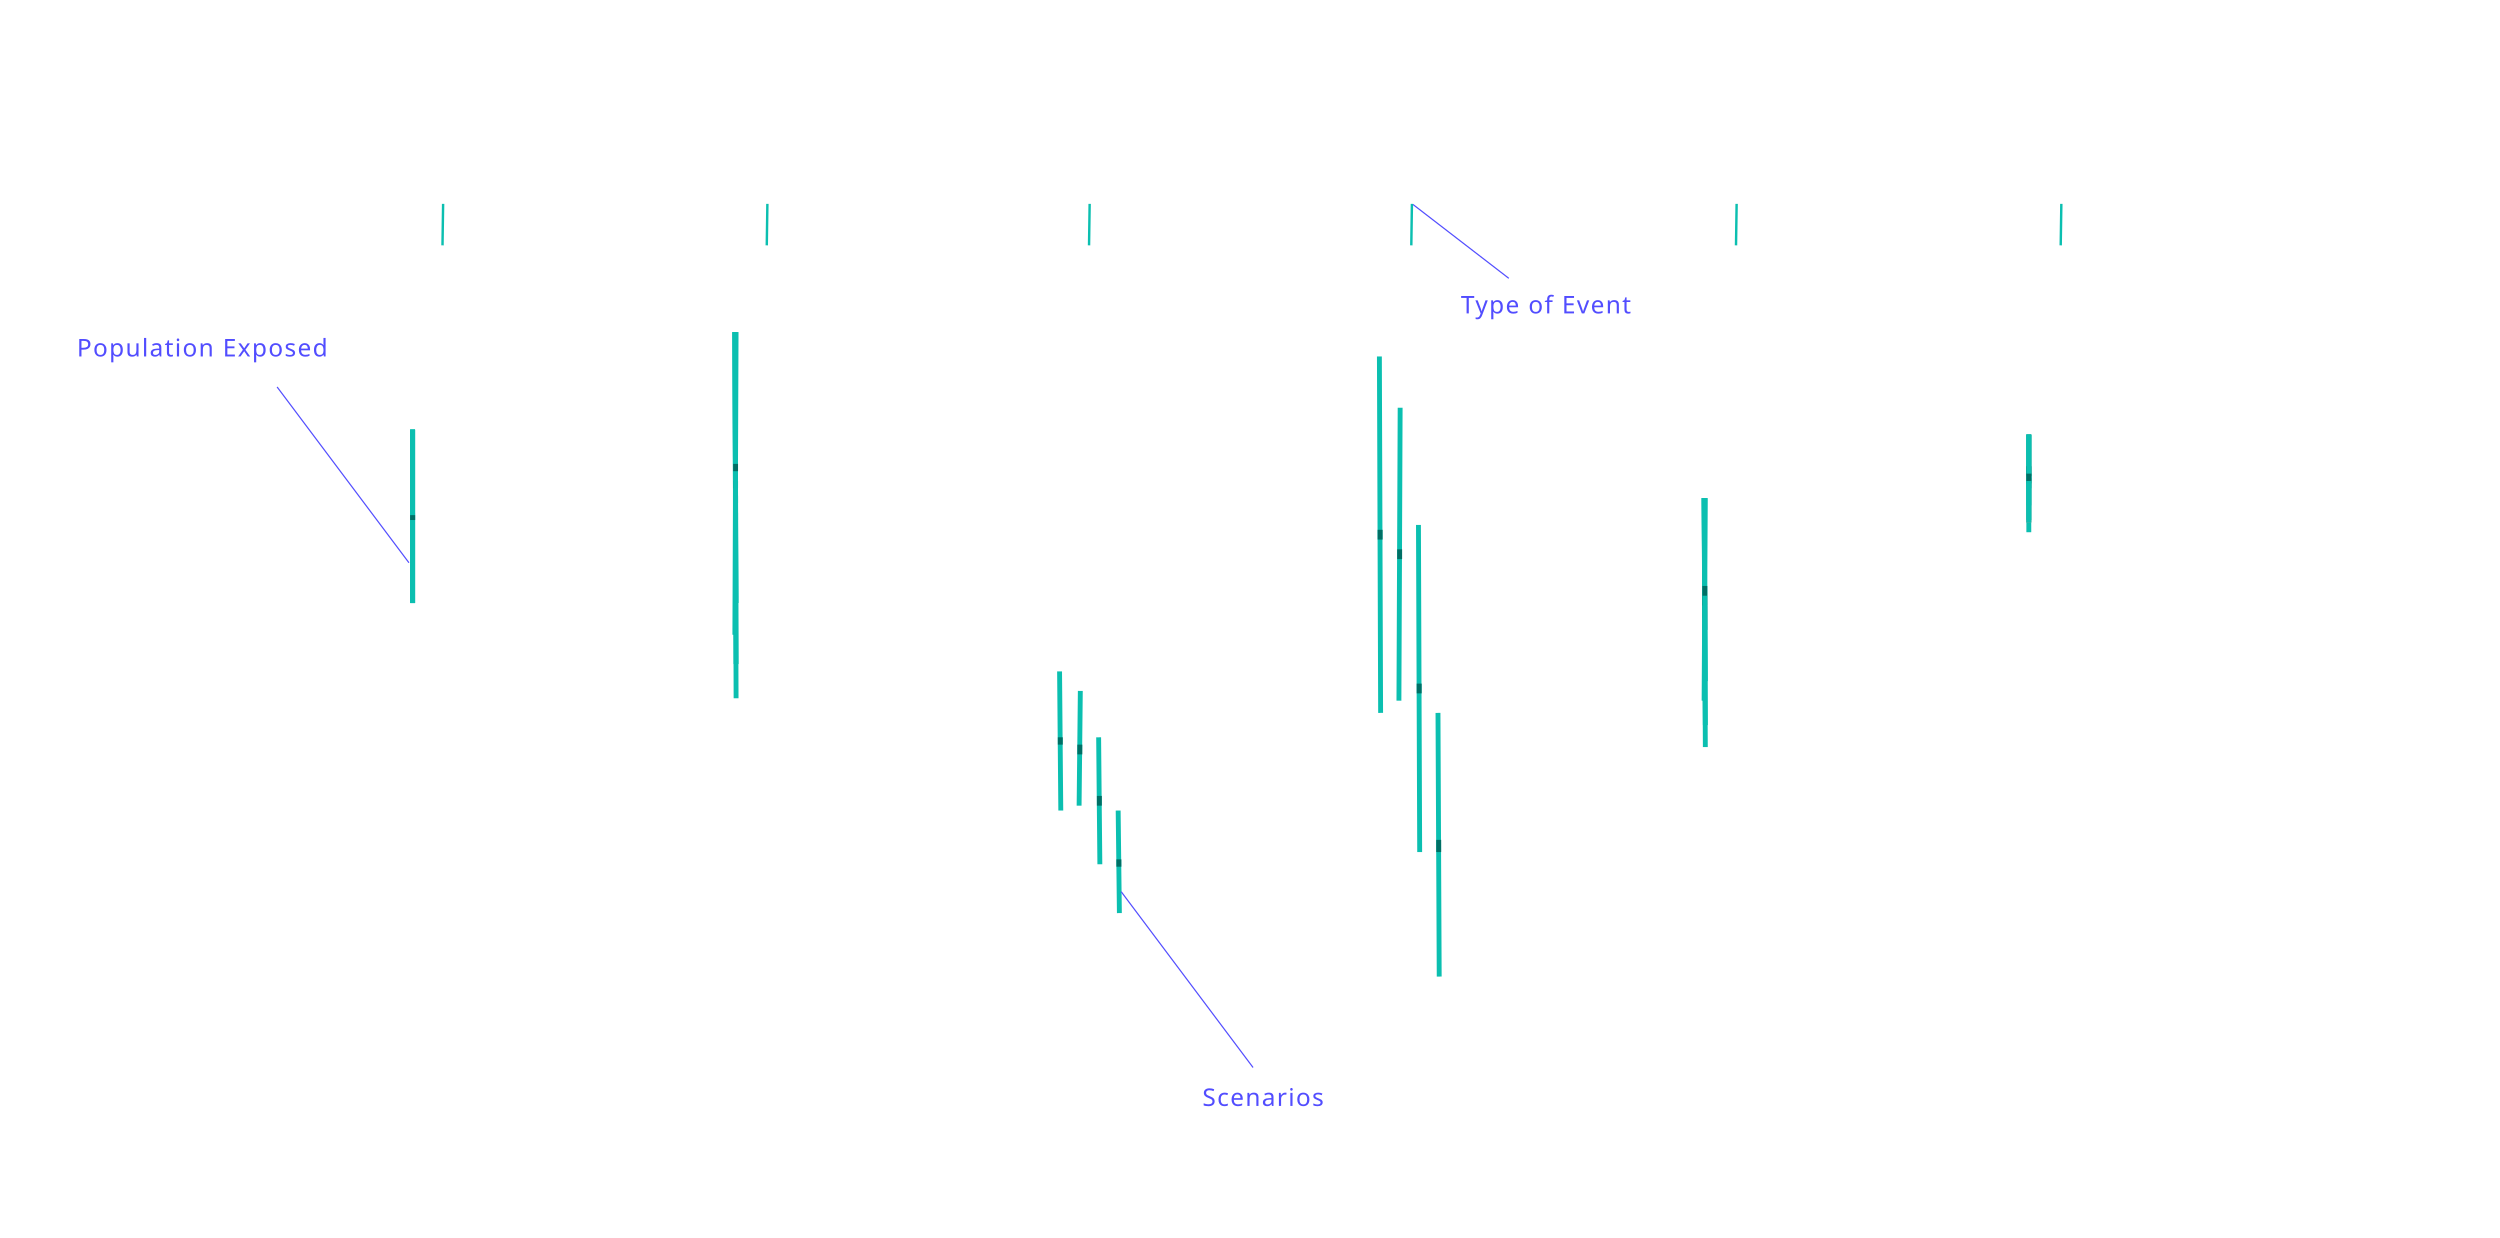
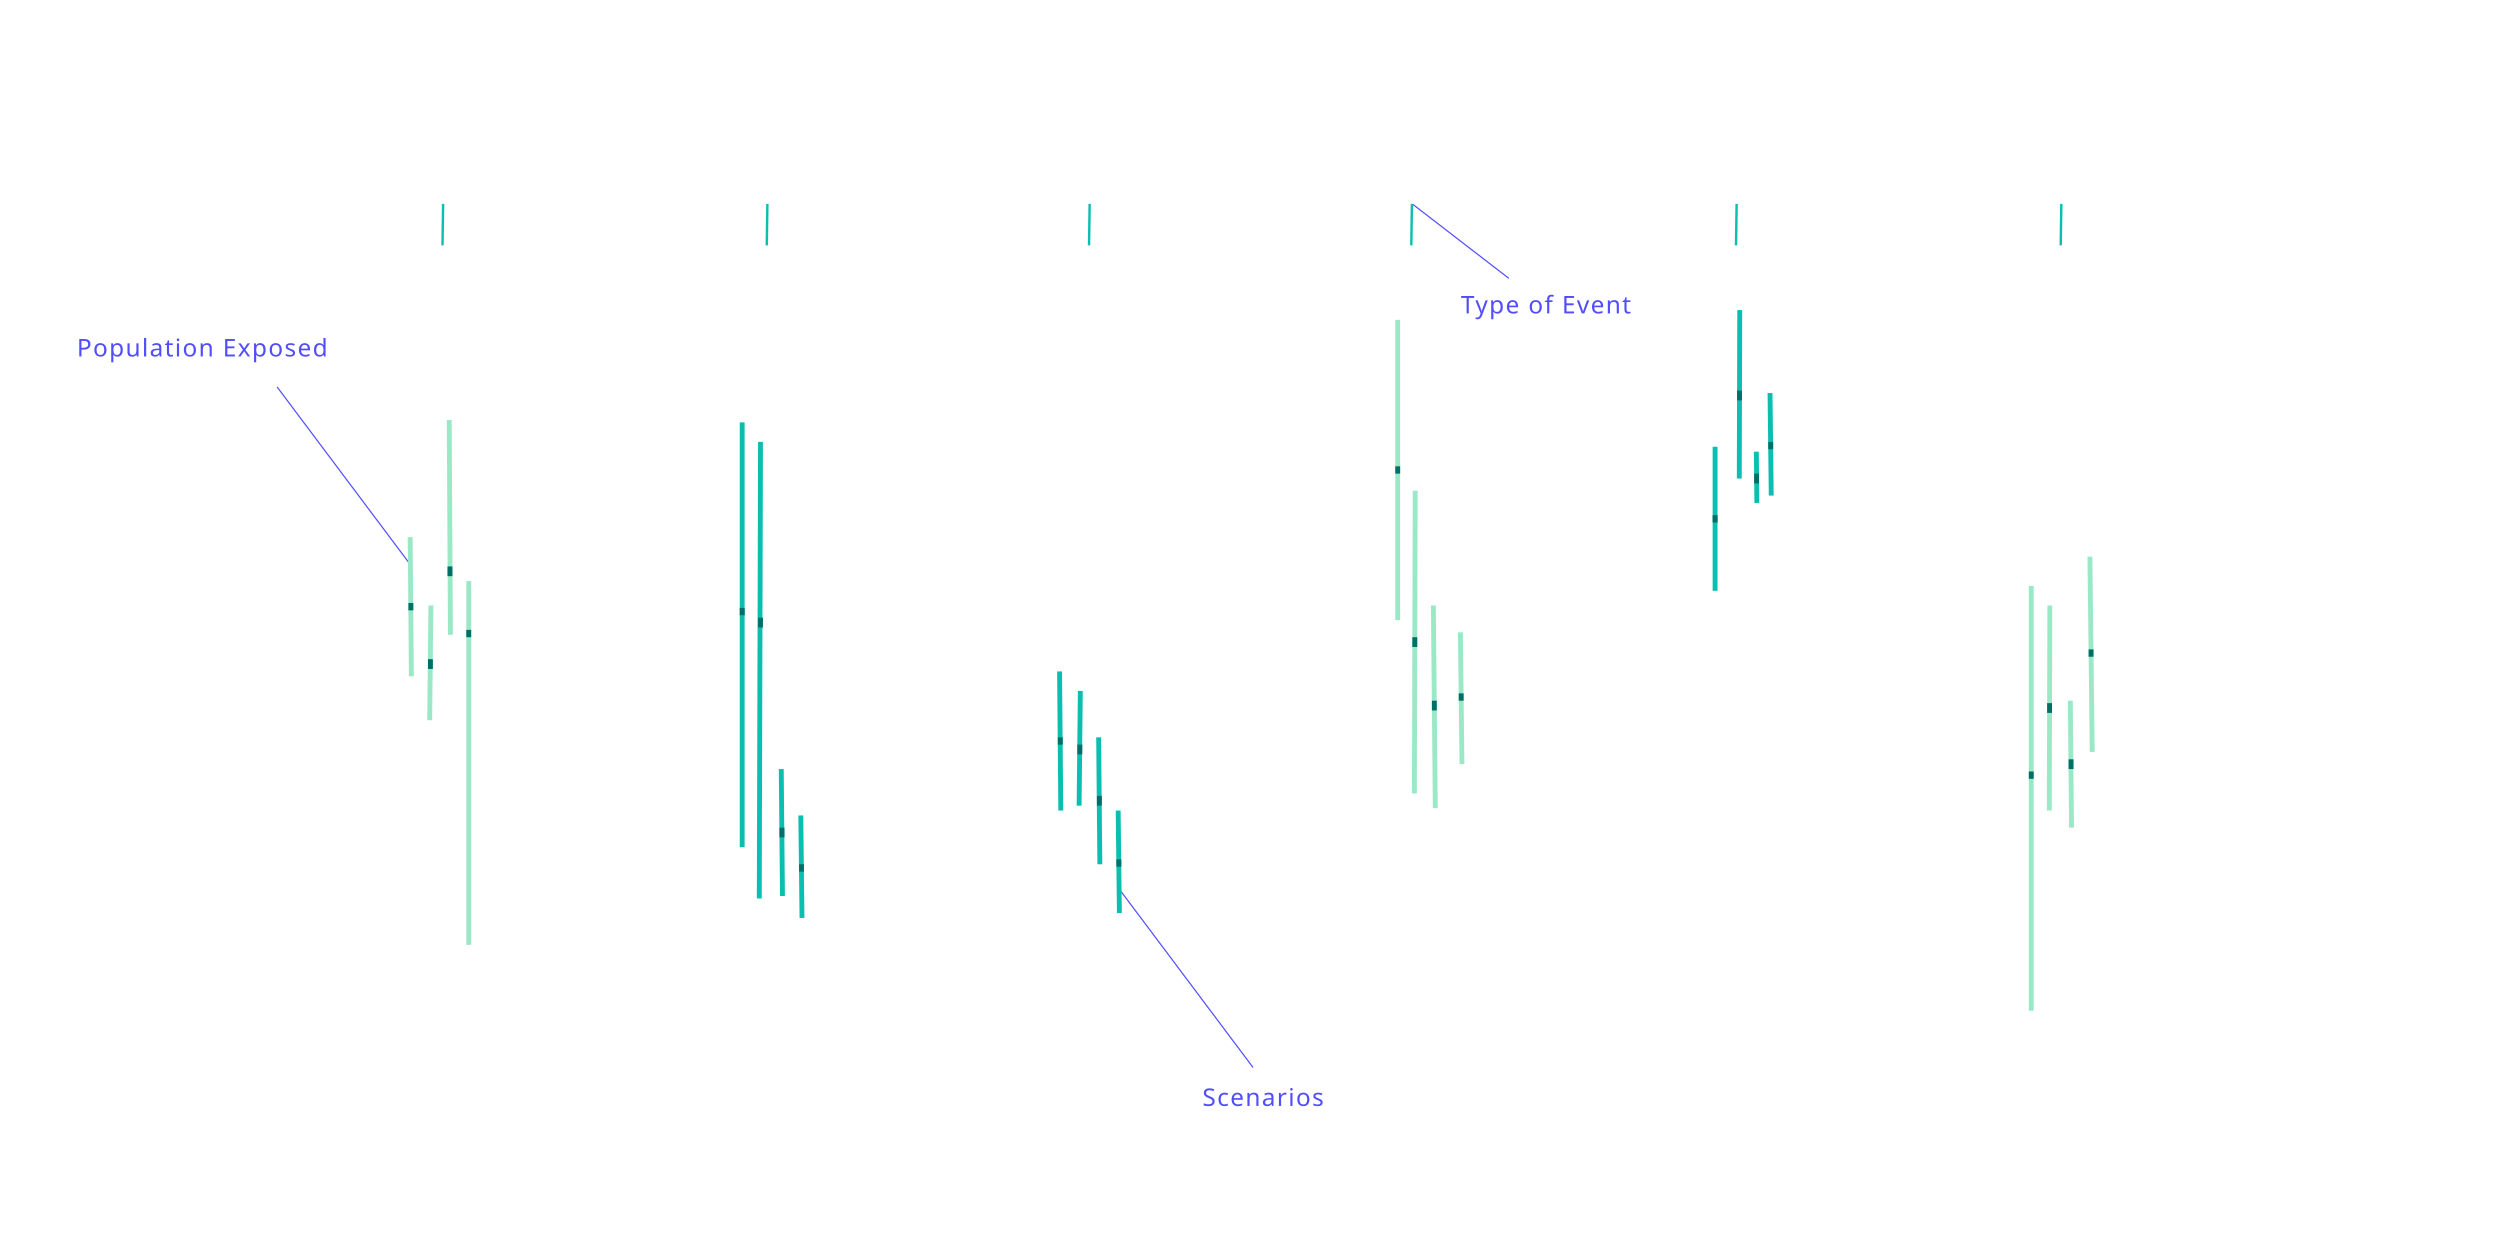
<svg xmlns="http://www.w3.org/2000/svg" width="1024px" height="507px" viewBox="0 0 1024 507" version="1.1">
  <g id="land-affected" stroke="none" stroke-width="1" fill="none" fill-rule="evenodd">
-     <g id="slices" transform="translate(168, 136)">
-       <g id="slices1" transform="translate(0, 40)" fill-rule="nonzero">
-         <polygon id="Path-2" fill="#0BBFB0" points="2 0 2 71 0 71 0 0" />
-         <polygon id="Path-2" fill="#006F65" points="2 34 2 37 0 37 0 34" />
-         <polygon id="Path-2-Copy-2" fill="#0BBFB0" points="2 0 2 71 0 71 0 0" />
-         <polygon id="Path-2-Copy-2" fill="#0BBFB0" points="2 0 2 71 0 71 0 0" />
-         <polygon id="Path-2-Copy-2" fill="#006F65" points="2 35 2 37 0 37 0 35" />
-         <polygon id="Path-2-Copy" fill="#0BBFB0" points="2 0 2 71 0 71 0 0" />
-         <polygon id="Path-2-Copy" fill="#006F65" points="2 35 2 37 0 37 0 35" />
-         <polygon id="Path-2-Copy-3" fill="#0BBFB0" points="2 0 2 71 0 71 0 0" />
-         <polygon id="Path-2-Copy-3" fill="#006F65" points="2 35 2 37 0 37 0 35" />
-       </g>
-       <g id="slices2" transform="translate(132, 0)" fill-rule="nonzero">
-         <polygon id="Path-2-Copy-4" fill="#0BBFB0" points="2 -9.9475983e-14 2.5 150 0.5 150.007 0 0.007" />
-         <polygon id="Path-2-Copy-4" fill="#006F65" points="2.3 74.003 2.3 77.003 0.3 77.003 0.3 74.003" />
-         <polygon id="Path-2-Copy-5" fill="#0BBFB0" points="2 -5.68434189e-14 2.5 136 0.5 136.007 0 0.007" />
-         <polygon id="Path-2-Copy-5" fill="#006F65" points="2.3 67.004 2.3 70.004 0.3 70.004 0.3 67.004" />
-         <polygon id="Path-2-Copy-6" fill="#0BBFB0" points="0.5 -7.10542736e-14 2.5 0.008 2 124.008 0 124" />
-         <polygon id="Path-2-Copy-6" fill="#006F65" points="2.3 61.004 2.3 64.004 0.3 64.004 0.3 61.004" />
-         <polygon id="Path-2-Copy-7" fill="#0BBFB0" points="2 0 2.5 111 0.5 111.009 0 0.009" />
-         <polygon id="Path-2-Copy-7" fill="#006F65" points="2.3 54.005 2.3 57.005 0.3 57.005 0.3 54.005" />
-       </g>
-       <g id="slices3" transform="translate(265, 139)" stroke-width="2">
-         <line x1="1" y1="0" x2="1.5" y2="57" id="Path-2-Copy-8" stroke="#0BBFB0" />
-         <line x1="17" y1="27" x2="17.5" y2="79" id="Path-2-Copy-9" stroke="#0BBFB0" />
-         <line x1="9.5" y1="8" x2="9" y2="55" id="Path-2-Copy-10" stroke="#0BBFB0" />
-         <line x1="25" y1="57" x2="25.5" y2="99" id="Path-2-Copy-11" stroke="#0BBFB0" />
-         <line x1="1.3" y1="27" x2="1.3" y2="30" id="Path-2-Copy-8" stroke="#006F65" />
-         <line x1="17.3" y1="51" x2="17.3" y2="55" id="Path-2-Copy-9" stroke="#006F65" />
-         <line x1="9.3" y1="30" x2="9.3" y2="34" id="Path-2-Copy-10" stroke="#006F65" />
-         <line x1="25.3" y1="77" x2="25.3" y2="80" id="Path-2-Copy-11" stroke="#006F65" />
-       </g>
-       <g id="slices4" transform="translate(396, 10)" fill-rule="nonzero">
-         <polygon id="Path-2-Copy-12" fill="#0BBFB0" points="2 -1.13686838e-13 2.5 146 0.5 146.007 0 0.007" />
-         <polygon id="Path-2-Copy-13" fill="#0BBFB0" points="18 69 18.5 203 16.5 203.007 16 69.007" />
-         <polygon id="Path-2-Copy-14" fill="#0BBFB0" points="8.5 20.999 10.5 21.008 10 141.008 8 140.999" />
-         <polygon id="Path-2-Copy-15" fill="#0BBFB0" points="26 145.999 26.5 253.999 24.5 254.008 24 146.008" />
-         <polygon id="Path-2-Copy-12" fill="#006F65" points="2.3 71.003 2.3 75.003 0.3 75.003 0.3 71.003" />
-         <polygon id="Path-2-Copy-13" fill="#006F65" points="18.3 134.003 18.3 138.003 16.3 138.003 16.3 134.003" />
-         <polygon id="Path-2-Copy-14" fill="#006F65" points="10.3 79.003 10.3 83.003 8.3 83.003 8.3 79.003" />
-         <polygon id="Path-2-Copy-15" fill="#006F65" points="26.3 198.003 26.3 203.003 24.3 203.003 24.3 198.003" />
-       </g>
-       <g id="slices5" transform="translate(529, 68)" fill-rule="nonzero">
-         <polygon id="Path-2-Copy-16" fill="#0BBFB0" points="2 -1.42108547e-14 2.5 102 0.5 102.01 0 0.01" />
-         <polygon id="Path-2-Copy-16" fill="#006F65" points="2.3 49.005 2.3 54.005 0.3 54.005 0.3 49.005" />
-         <polygon id="Path-2-Copy-17" fill="#0BBFB0" points="2 -5.68434189e-14 2.5 93 0.5 93.011 0 0.011" />
-         <polygon id="Path-2-Copy-17" fill="#006F65" points="2.3 44.005 2.3 49.005 0.3 49.005 0.3 44.005" />
-         <polygon id="Path-2-Copy-18" fill="#0BBFB0" points="0.5 -5.68434189e-14 2.5 0.012 2 83.012 0 83" />
-         <polygon id="Path-2-Copy-18" fill="#006F65" points="2.3 40.006 2.3 44.006 0.3 44.006 0.3 40.006" />
-         <polygon id="Path-2-Copy-19" fill="#0BBFB0" points="2 -5.68434189e-14 2.5 75 0.5 75.013 0 0.013" />
-         <polygon id="Path-2-Copy-19" fill="#006F65" points="2.3 36.007 2.3 40.007 0.3 40.007 0.3 36.007" />
-       </g>
-       <g id="slices6" transform="translate(662, 42)" fill-rule="nonzero">
-         <polygon id="Path-2-Copy-20" fill="#0BBFB0" points="2 0 2 40 0 40 0 0" />
-         <polygon id="Path-2-Copy-20" fill="#006F65" points="2 18 2 22 0 22 0 18" />
-         <polygon id="Path-2-Copy-21" fill="#979797" points="2 0 2 36 0 36 0 0" />
-         <polygon id="Path-2-Copy-21" fill="#0BBFB0" points="2 0 2 36 0 36 0 0" />
-         <polygon id="Path-2-Copy-21" fill="#006F65" points="2 16 2 20 0 20 0 16" />
-         <polygon id="Path-2-Copy-23" fill="#0BBFB0" points="2 0 2 29 0 29 0 0" />
-         <polygon id="Path-2-Copy-23" fill="#006F65" points="2 13 2 17 0 17 0 13" />
-         <polygon id="Path-2-Copy-22" fill="#0BBFB0" points="2 0 2 35 0 35 0 0" />
-         <polygon id="Path-2-Copy-22" fill="#006F65" points="2 16 2 19 0 19 0 16" />
-       </g>
-     </g>
    <g id="axis" transform="translate(179.1789, 81.99927)" stroke="#0BBFB0">
      <line x1="-6.496" y1="9.61" x2="10.5" y2="10" id="baseline-copy" transform="translate(2, 10) rotate(89.53419) translate(-2, -10) " />
      <line x1="126.325" y1="9.61" x2="143.321" y2="10.001" id="baseline-copy-2" transform="translate(134.8211, 10.00073) rotate(89.53419) translate(-134.8211, -10.00073) " />
      <line x1="258.325" y1="9.61" x2="275.321" y2="10.001" id="baseline-copy-3" transform="translate(266.8211, 10.00073) rotate(89.53419) translate(-266.8211, -10.00073) " />
      <line x1="390.325" y1="9.61" x2="407.321" y2="10.001" id="baseline-copy-4" transform="translate(398.8211, 10.00073) rotate(89.53419) translate(-398.8211, -10.00073) " />
      <line x1="523.325" y1="9.61" x2="540.321" y2="10.001" id="baseline-copy-5" transform="translate(531.8211, 10.00073) rotate(89.53419) translate(-531.8211, -10.00073) " />
      <line x1="656.325" y1="9.61" x2="673.321" y2="10.001" id="baseline-copy-6" transform="translate(664.8211, 10.00073) rotate(89.53419) translate(-664.8211, -10.00073) " />
    </g>
    <line x1="167.5" y1="230.5" x2="113.5" y2="158.5" id="line1" stroke="#524DFF" stroke-width="0.5" />
    <line x1="513.25" y1="437.25" x2="459.25" y2="365.25" id="line2" stroke="#524DFF" stroke-width="0.5" />
    <line x1="618" y1="114" x2="578.75" y2="83.75" id="line3" stroke="#524DFF" stroke-width="0.5" />
    <text id="Population-Exposed" font-family="IBMPlexMono, IBM Plex Mono" font-size="10" font-weight="normal" letter-spacing="0.556" fill="#524DFF">
      <tspan x="31.498" y="146">Population Exposed</tspan>
    </text>
    <text id="Scenarios" font-family="IBMPlexMono, IBM Plex Mono" font-size="10" font-weight="normal" letter-spacing="0.556" fill="#524DFF">
      <tspan x="492.499" y="453">Scenarios</tspan>
    </text>
    <text id="Type-of-Event" font-family="IBMPlexMono, IBM Plex Mono" font-size="10" font-weight="normal" letter-spacing="0.556" fill="#524DFF">
      <tspan x="598.387" y="128.375">Type of Event</tspan>
    </text>
+     <g id="Group-3" transform="translate(433, 275)" stroke-width="2">
+       <line x1="1" y1="0" x2="1.5" y2="57" id="Path-2-Copy-8" stroke="#0BBFB0" />
+       <line x1="17" y1="27" x2="17.5" y2="79" id="Path-2-Copy-9" stroke="#0BBFB0" />
+       <line x1="9.5" y1="8" x2="9" y2="55" id="Path-2-Copy-10" stroke="#0BBFB0" />
+       <line x1="25" y1="57" x2="25.5" y2="99" id="Path-2-Copy-11" stroke="#0BBFB0" />
+       <line x1="1.3" y1="27" x2="1.3" y2="30" id="Path-2-Copy-8" stroke="#006F65" />
+       <line x1="17.3" y1="51" x2="17.3" y2="55" id="Path-2-Copy-9" stroke="#006F65" />
+       <line x1="9.3" y1="30" x2="9.3" y2="34" id="Path-2-Copy-10" stroke="#006F65" />
+       <line x1="25.3" y1="77" x2="25.3" y2="80" id="Path-2-Copy-11" stroke="#006F65" />
+     </g>
+     <g id="slice1" transform="translate(167, 172)" stroke-width="2">
+       <line x1="1" y1="48" x2="1.5" y2="105" id="Path-2-Copy-12" stroke="#9BE8C7" />
+       <line x1="17" y1="0" x2="17.5" y2="88" id="Path-2-Copy-13" stroke="#9BE8C7" />
+       <line x1="9.5" y1="76" x2="9" y2="123" id="Path-2-Copy-14" stroke="#9BE8C7" />
+       <line x1="25" y1="66" x2="25" y2="215" id="Path-2-Copy-15" stroke="#9BE8C7" />
+       <line x1="17.3" y1="60" x2="17.3" y2="64" id="Path-2-Copy-17" stroke="#006F65" />
+       <line x1="25" y1="86" x2="25" y2="89" id="Path-2-Copy-19" stroke="#006F65" />
+       <line x1="9.3" y1="98" x2="9.3" y2="102" id="Path-2-Copy-18" stroke="#006F65" />
+       <line x1="1.3" y1="75" x2="1.3" y2="78" id="Path-2-Copy-16" stroke="#006F65" />
+     </g>
+     <g id="slice2" transform="translate(303, 173)" stroke-width="2">
+       <line x1="17" y1="142" x2="17.5" y2="194" id="Path-2-Copy-21" stroke="#0BBFB0" />
+       <line x1="8.5" y1="8" x2="8" y2="195" id="Path-2-Copy-22" stroke="#0BBFB0" />
+       <line x1="25" y1="161" x2="25.5" y2="203" id="Path-2-Copy-23" stroke="#0BBFB0" />
+       <line x1="1" y1="0" x2="1" y2="174" id="Path-2-Copy-20" stroke="#0BBFB0" />
+       <line x1="1" y1="76" x2="1" y2="79" id="Path-2-Copy-24" stroke="#006F65" />
+       <line x1="8.5" y1="80" x2="8.5" y2="84" id="Path-2-Copy-26" stroke="#006F65" />
+       <line x1="17.3" y1="166" x2="17.3" y2="170" id="Path-2-Copy-25" stroke="#006F65" />
+       <line x1="25.3" y1="181" x2="25.3" y2="184" id="Path-2-Copy-27" stroke="#006F65" />
+     </g>
+     <g id="alice3" transform="translate(572, 131)" stroke-width="2">
+       <line x1="15.101" y1="117" x2="15.899" y2="199.999" id="Path-2-Copy-29" stroke="#9BE8C7" />
+       <line x1="7.666" y1="70" x2="7.334" y2="194" id="Path-2-Copy-30" stroke="#9BE8C7" />
+       <line x1="26.179" y1="128" x2="26.821" y2="181.999" id="Path-2-Copy-31" stroke="#9BE8C7" />
+       <line x1="7.5" y1="130" x2="7.5" y2="134" id="Path-2-Copy-33" stroke="#006F65" />
+       <line x1="0.5" y1="0" x2="0.5" y2="123" id="Path-2-Copy-28" stroke="#9BE8C7" />
+       <line x1="0.5" y1="60" x2="0.5" y2="63" id="Path-2-Copy-32" stroke="#006F65" />
+       <line x1="26.5" y1="153" x2="26.5" y2="156" id="Path-2-Copy-35" stroke="#006F65" />
+       <line x1="15.5" y1="156" x2="15.5" y2="160" id="Path-2-Copy-34" stroke="#006F65" />
+     </g>
+     <g id="slice4" transform="translate(702, 127)" stroke-width="2">
+       <line x1="17.399" y1="58" x2="17.601" y2="79.001" id="Path-2-Copy-36" stroke="#0BBFB0" />
+       <line x1="10.592" y1="-1.49213975e-13" x2="10.408" y2="69" id="Path-2-Copy-37" stroke="#0BBFB0" />
+       <line x1="23" y1="34" x2="23.5" y2="76" id="Path-2-Copy-38" stroke="#0BBFB0" />
+       <line x1="0.5" y1="56" x2="0.5" y2="115" id="Path-2-Copy-39" stroke="#0BBFB0" />
+       <line x1="0.5" y1="84" x2="0.5" y2="87" id="Path-2-Copy-40" stroke="#006F65" />
+       <line x1="10.5" y1="33" x2="10.5" y2="37" id="Path-2-Copy-41" stroke="#006F65" />
+       <line x1="23.3" y1="54" x2="23.3" y2="57" id="Path-2-Copy-43" stroke="#006F65" />
+       <line x1="17.5" y1="67" x2="17.5" y2="71" id="Path-2-Copy-42" stroke="#006F65" />
+     </g>
+     <g id="slice5" transform="translate(831, 228)" stroke-width="2">
+       <line x1="17" y1="59" x2="17.5" y2="111" id="Path-2-Copy-44" stroke="#9BE8C7" />
+       <line x1="8.612" y1="20" x2="8.388" y2="104" id="Path-2-Copy-45" stroke="#9BE8C7" />
+       <line x1="25.024" y1="-3.26787208e-14" x2="25.976" y2="79.997" id="Path-2-Copy-46" stroke="#9BE8C7" />
+       <line x1="1" y1="12" x2="1" y2="186" id="Path-2-Copy-47" stroke="#9BE8C7" />
+       <line x1="1" y1="88" x2="1" y2="91" id="Path-2-Copy-48" stroke="#006F65" />
+       <line x1="8.5" y1="60" x2="8.5" y2="64" id="Path-2-Copy-49" stroke="#006F65" />
+       <line x1="17.3" y1="83" x2="17.3" y2="87" id="Path-2-Copy-50" stroke="#006F65" />
+       <line x1="25.5" y1="38" x2="25.5" y2="41" id="Path-2-Copy-51" stroke="#006F65" />
+     </g>
  </g>
</svg>
